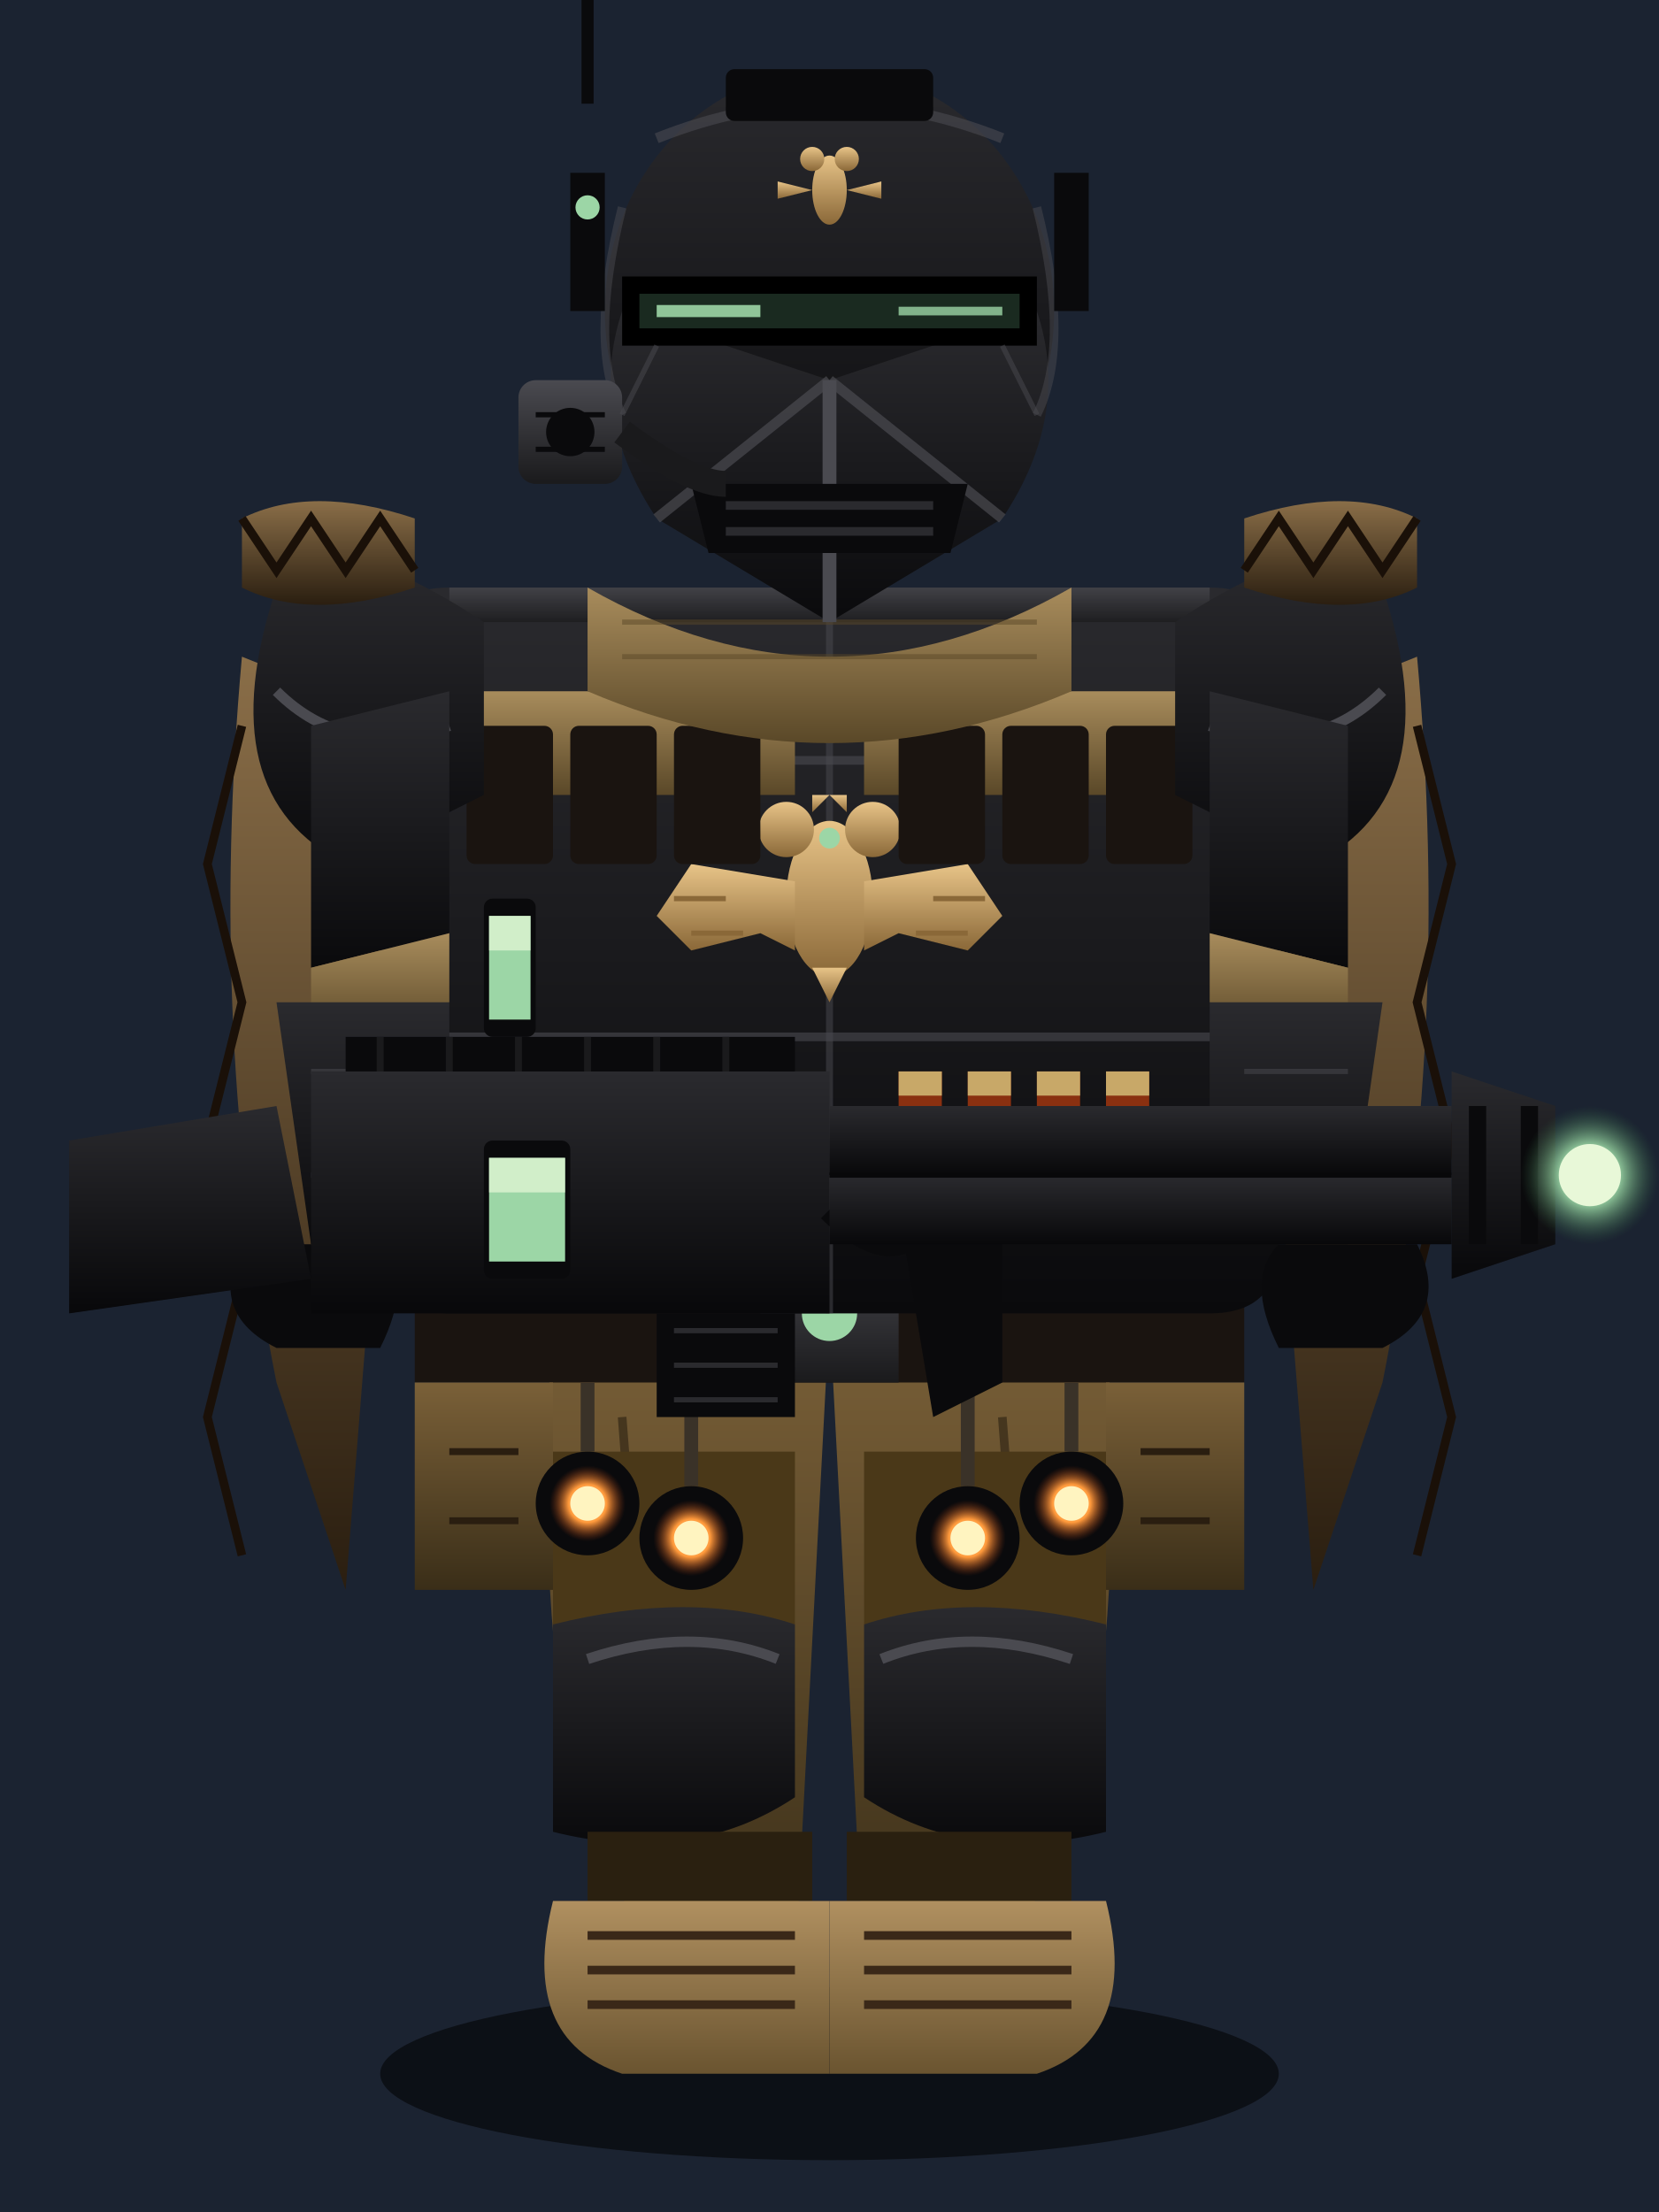
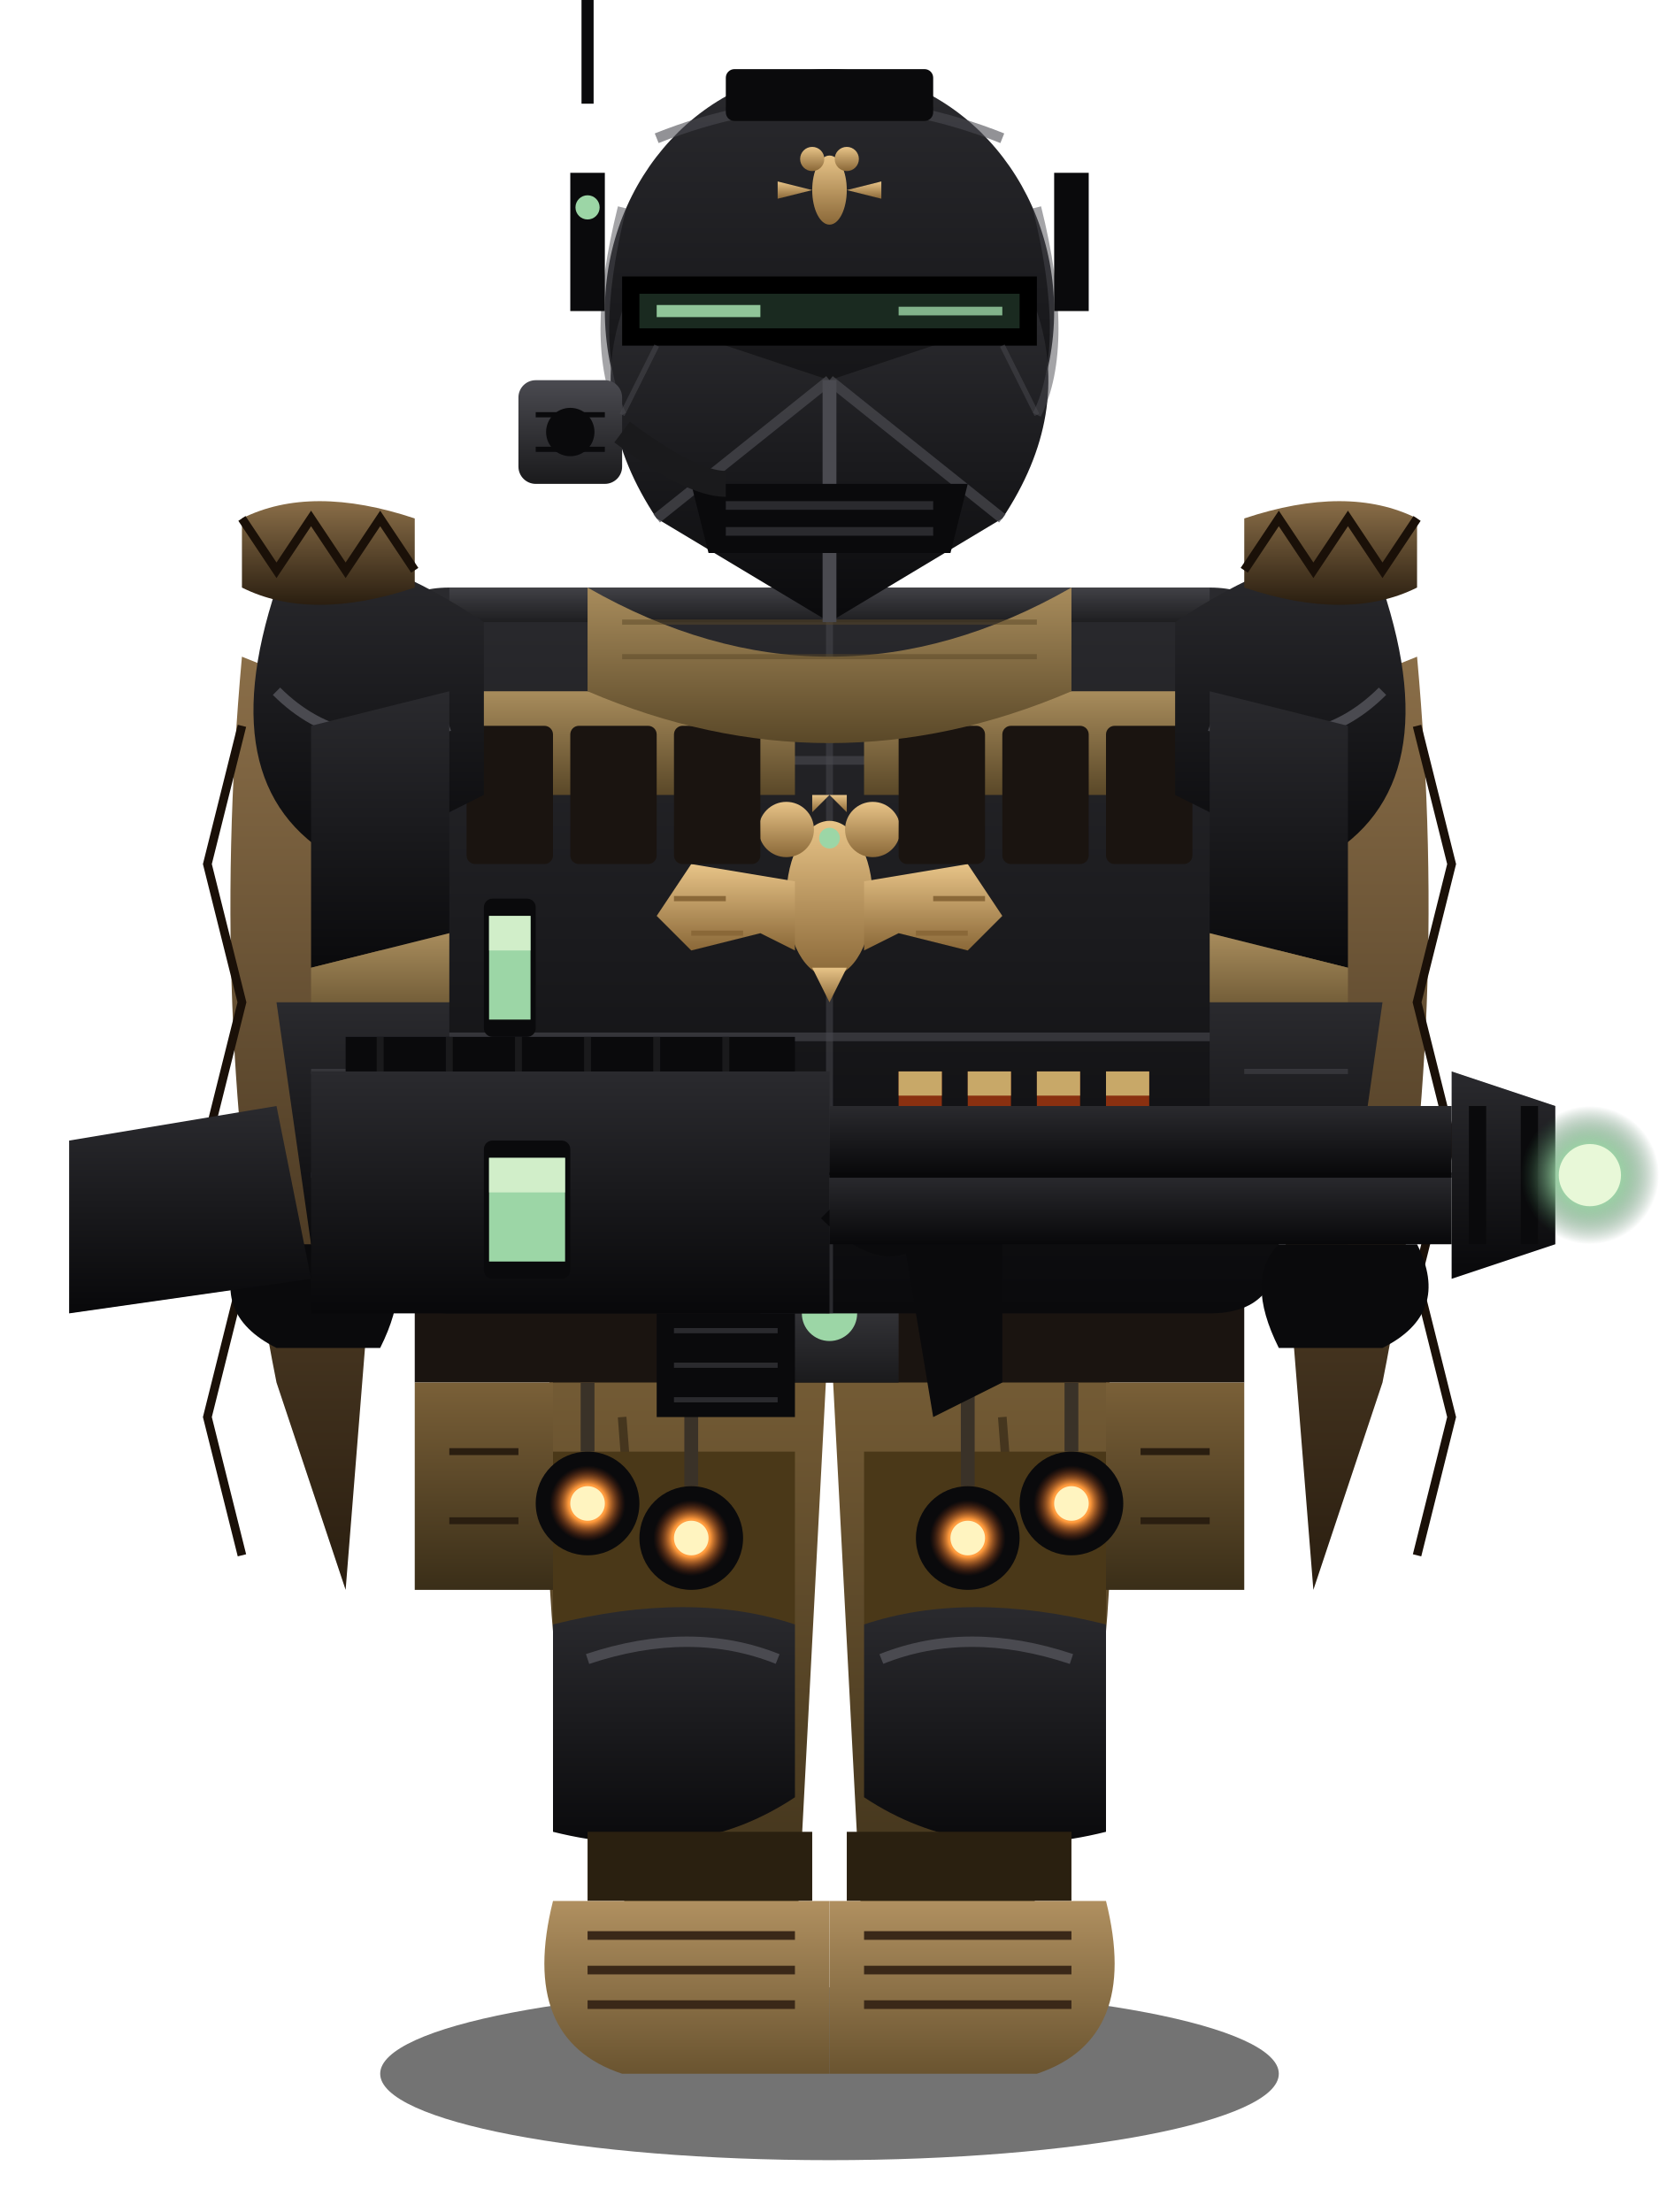
<svg xmlns="http://www.w3.org/2000/svg" viewBox="0 0 96 128">
  <defs>
    <linearGradient id="s-plate" x1="0" x2="0" y1="0" y2="1">
      <stop offset="0" stop-color="#2a2a2e" />
      <stop offset="1" stop-color="#0a0a0c" />
    </linearGradient>
    <linearGradient id="s-plate-hl" x1="0" x2="0" y1="0" y2="1">
      <stop offset="0" stop-color="#4a4a50" />
      <stop offset="1" stop-color="#1a1a1c" />
    </linearGradient>
    <linearGradient id="s-tan" x1="0" x2="0" y1="0" y2="1">
      <stop offset="0" stop-color="#a88c5c" />
      <stop offset="1" stop-color="#5a4828" />
    </linearGradient>
    <linearGradient id="s-tan-dark" x1="0" x2="0" y1="0" y2="1">
      <stop offset="0" stop-color="#7a6038" />
      <stop offset="1" stop-color="#3a2e18" />
    </linearGradient>
    <linearGradient id="s-boot" x1="0" x2="0" y1="0" y2="1">
      <stop offset="0" stop-color="#b09060" />
      <stop offset="1" stop-color="#6a5430" />
    </linearGradient>
    <linearGradient id="s-gold" x1="0" x2="0" y1="0" y2="1">
      <stop offset="0" stop-color="#e8c488" />
      <stop offset="1" stop-color="#8a6838" />
    </linearGradient>
    <linearGradient id="s-fur" x1="0" x2="0" y1="0" y2="1">
      <stop offset="0" stop-color="#8a6e48" />
      <stop offset="1" stop-color="#2a1e10" />
    </linearGradient>
    <linearGradient id="s-gun" x1="0" x2="0" y1="0" y2="1">
      <stop offset="0" stop-color="#2a2a2e" />
      <stop offset="1" stop-color="#08080a" />
    </linearGradient>
    <radialGradient id="s-alch" cx=".5" cy=".5" r=".5">
      <stop offset="0" stop-color="#e8f8d8" />
      <stop offset=".4" stop-color="#9cd6a6" />
      <stop offset="1" stop-color="#2a5a3a" stop-opacity="0" />
    </radialGradient>
    <radialGradient id="s-ember" cx=".5" cy=".5" r=".5">
      <stop offset="0" stop-color="#fff4c0" />
      <stop offset=".5" stop-color="#ff9a3c" />
      <stop offset="1" stop-color="#8a3010" stop-opacity="0" />
    </radialGradient>
  </defs>
-   <rect width="96" height="128" fill="#1b2331" />
  <ellipse cx="48" cy="120" rx="26" ry="5" fill="#000" opacity=".55" />
  <path d="M14 38 Q12 60 16 80 L20 92 L24 42 Z" fill="url(#s-fur)" />
  <path d="M82 38 Q84 60 80 80 L76 92 L72 42 Z" fill="url(#s-fur)" />
  <path d="M14 42 L12 50 L14 58 L12 66 L14 74 L12 82 L14 90" fill="none" stroke="#1a1008" stroke-width="0.5" />
  <path d="M82 42 L84 50 L82 58 L84 66 L82 74 L84 82 L82 90" fill="none" stroke="#1a1008" stroke-width="0.5" />
  <path d="M32 76 Q30 108 40 114 L46 114 L48 76 Z" fill="url(#s-tan-dark)" />
  <path d="M64 76 Q66 108 56 114 L50 114 L48 76 Z" fill="url(#s-tan-dark)" />
  <path d="M36 82 L38 108" stroke="#2a2010" stroke-width="0.5" opacity=".6" />
  <path d="M58 82 L60 108" stroke="#2a2010" stroke-width="0.5" opacity=".6" />
  <path d="M32 84 L46 84 L46 94 L32 94 Z" fill="#4a3818" />
  <path d="M64 84 L50 84 L50 94 L64 94 Z" fill="#4a3818" />
  <path d="M32 94 Q40 92 46 94 L46 104 Q40 108 32 106 Z" fill="url(#s-plate)" />
  <path d="M64 94 Q56 92 50 94 L50 104 Q56 108 64 106 Z" fill="url(#s-plate)" />
  <path d="M34 96 Q40 94 45 96" fill="none" stroke="#4a4a50" stroke-width="0.6" />
  <path d="M62 96 Q56 94 51 96" fill="none" stroke="#4a4a50" stroke-width="0.6" />
  <path d="M34 106 L47 106 L47 110 L34 110 Z" fill="#2a2010" />
  <path d="M62 106 L49 106 L49 110 L62 110 Z" fill="#2a2010" />
  <path d="M32 110 Q30 118 36 120 L48 120 L48 110 Z" fill="url(#s-boot)" />
  <path d="M64 110 Q66 118 60 120 L48 120 L48 110 Z" fill="url(#s-boot)" />
  <path d="M34 112 L46 112 M34 114 L46 114 M34 116 L46 116" stroke="#3a2818" stroke-width="0.5" />
  <path d="M50 112 L62 112 M50 114 L62 114 M50 116 L62 116" stroke="#3a2818" stroke-width="0.5" />
  <path d="M24 72 L72 72 L72 80 L24 80 Z" fill="#1a1410" />
  <rect x="44" y="72" width="8" height="8" fill="url(#s-plate-hl)" />
  <circle cx="48" cy="76" r="1.6" fill="#9cd6a6" />
  <path d="M24 80 L32 80 L32 92 L24 92 Z" fill="url(#s-tan-dark)" />
  <path d="M64 80 L72 80 L72 92 L64 92 Z" fill="url(#s-tan-dark)" />
  <path d="M26 84 L30 84 M26 88 L30 88" stroke="#2a1e10" stroke-width="0.4" />
  <path d="M66 84 L70 84 M66 88 L70 88" stroke="#2a1e10" stroke-width="0.4" />
  <g>
    <path d="M34 80 L34 84" stroke="#3a3228" stroke-width="0.8" />
    <circle cx="34" cy="87" r="3" fill="#0a0a0c" />
    <circle cx="34" cy="87" r="2.2" fill="url(#s-ember)" />
    <circle cx="34" cy="87" r="1" fill="#fff4c0" />
  </g>
  <g>
    <path d="M40 80 L40 86" stroke="#3a3228" stroke-width="0.8" />
    <circle cx="40" cy="89" r="3" fill="#0a0a0c" />
    <circle cx="40" cy="89" r="2.2" fill="url(#s-ember)" />
    <circle cx="40" cy="89" r="1" fill="#fff4c0" />
  </g>
  <g>
    <path d="M56 80 L56 86" stroke="#3a3228" stroke-width="0.8" />
    <circle cx="56" cy="89" r="3" fill="#0a0a0c" />
    <circle cx="56" cy="89" r="2.2" fill="url(#s-ember)" />
    <circle cx="56" cy="89" r="1" fill="#fff4c0" />
  </g>
  <g>
    <path d="M62 80 L62 84" stroke="#3a3228" stroke-width="0.8" />
    <circle cx="62" cy="87" r="3" fill="#0a0a0c" />
    <circle cx="62" cy="87" r="2.2" fill="url(#s-ember)" />
    <circle cx="62" cy="87" r="1" fill="#fff4c0" />
  </g>
  <path d="M22 38 Q22 34 26 34 L70 34 Q74 34 74 38 L74 72 Q74 76 70 76 L26 76 Q22 76 22 72 Z" fill="url(#s-plate)" />
  <path d="M26 34 L70 34 L70 36 L26 36 Z" fill="url(#s-plate-hl)" opacity=".7" />
  <path d="M22 44 L74 44" stroke="#4a4a50" stroke-width="0.5" opacity=".6" />
  <path d="M22 60 L74 60" stroke="#4a4a50" stroke-width="0.5" opacity=".6" />
  <path d="M48 34 L48 76" stroke="#4a4a50" stroke-width="0.4" opacity=".5" />
  <g transform="translate(48 52)">
    <ellipse cx="0" cy="0" rx="2.5" ry="4.5" fill="url(#s-gold)" />
    <circle cx="-2.5" cy="-4" r="1.6" fill="url(#s-gold)" />
    <circle cx="2.5" cy="-4" r="1.6" fill="url(#s-gold)" />
    <path d="M-4 -4.5 L-5 -4 L-4 -3.5 Z" fill="url(#s-gold)" />
    <path d="M4 -4.5 L5 -4 L4 -3.5 Z" fill="url(#s-gold)" />
    <path d="M-2 -1 L-8 -2 L-10 1 L-8 3 L-4 2 L-2 3 Z" fill="url(#s-gold)" />
    <path d="M2 -1 L8 -2 L10 1 L8 3 L4 2 L2 3 Z" fill="url(#s-gold)" />
    <path d="M-9 0 L-6 0 M-8 2 L-5 2" stroke="#8a6838" stroke-width="0.3" />
    <path d="M9 0 L6 0 M8 2 L5 2" stroke="#8a6838" stroke-width="0.3" />
    <path d="M-1 4 L0 6 L1 4 Z" fill="url(#s-gold)" />
    <path d="M-1 -6 L-1 -5 L0 -6 L1 -5 L1 -6 Z" fill="url(#s-gold)" />
    <circle cx="0" cy="-3.5" r="0.6" fill="#9cd6a6" />
  </g>
  <path d="M26 40 L46 40 L46 46 L26 46 Z" fill="url(#s-tan)" />
  <path d="M50 40 L70 40 L70 46 L50 46 Z" fill="url(#s-tan)" />
  <rect x="27" y="42" width="5" height="8" rx="0.5" fill="#1a1410" />
  <rect x="33" y="42" width="5" height="8" rx="0.5" fill="#1a1410" />
  <rect x="39" y="42" width="5" height="8" rx="0.5" fill="#1a1410" />
  <rect x="52" y="42" width="5" height="8" rx="0.5" fill="#1a1410" />
  <rect x="58" y="42" width="5" height="8" rx="0.5" fill="#1a1410" />
  <rect x="64" y="42" width="5" height="8" rx="0.5" fill="#1a1410" />
  <g>
    <rect x="30" y="62" width="2.5" height="5" fill="#8a3010" />
    <rect x="30" y="62" width="2.5" height="1.4" fill="#c8a868" />
  </g>
  <g>
    <rect x="34" y="62" width="2.5" height="5" fill="#8a3010" />
    <rect x="34" y="62" width="2.5" height="1.4" fill="#c8a868" />
  </g>
  <g>
    <rect x="38" y="62" width="2.5" height="5" fill="#8a3010" />
    <rect x="38" y="62" width="2.5" height="1.4" fill="#c8a868" />
  </g>
  <g>
    <rect x="42" y="62" width="2.5" height="5" fill="#8a3010" />
    <rect x="42" y="62" width="2.5" height="1.4" fill="#c8a868" />
  </g>
  <g>
    <rect x="52" y="62" width="2.5" height="5" fill="#8a3010" />
    <rect x="52" y="62" width="2.5" height="1.4" fill="#c8a868" />
  </g>
  <g>
    <rect x="56" y="62" width="2.5" height="5" fill="#8a3010" />
    <rect x="56" y="62" width="2.5" height="1.4" fill="#c8a868" />
  </g>
  <g>
    <rect x="60" y="62" width="2.5" height="5" fill="#8a3010" />
    <rect x="60" y="62" width="2.5" height="1.4" fill="#c8a868" />
  </g>
  <g>
    <rect x="64" y="62" width="2.5" height="5" fill="#8a3010" />
    <rect x="64" y="62" width="2.5" height="1.4" fill="#c8a868" />
  </g>
  <rect x="28" y="52" width="3" height="8" rx="0.5" fill="#0a0a0c" />
  <rect x="28.3" y="53" width="2.4" height="6" fill="#9cd6a6" />
  <rect x="28.3" y="53" width="2.4" height="2" fill="#e8f8d8" opacity=".7" />
  <path d="M16 34 Q12 46 20 50 L28 46 L28 36 Q22 32 18 32 Q16 32 16 34 Z" fill="url(#s-plate)" />
  <path d="M80 34 Q84 46 76 50 L68 46 L68 36 Q74 32 78 32 Q80 32 80 34 Z" fill="url(#s-plate)" />
  <path d="M16 40 Q20 44 26 42" fill="none" stroke="#4a4a50" stroke-width="0.6" />
  <path d="M80 40 Q76 44 70 42" fill="none" stroke="#4a4a50" stroke-width="0.6" />
  <circle cx="22" cy="44" r="1.6" fill="#0a0a0c" />
  <path d="M22 43 L21 45 L22 45.5 L23 45 Z" fill="url(#s-gold)" />
  <circle cx="74" cy="44" r="1.6" fill="#0a0a0c" />
  <path d="M74 43 L73 45 L74 45.5 L75 45 Z" fill="url(#s-gold)" />
  <path d="M14 34 Q18 36 24 34 L24 30 Q18 28 14 30 Z" fill="url(#s-fur)" />
  <path d="M82 34 Q78 36 72 34 L72 30 Q78 28 82 30 Z" fill="url(#s-fur)" />
  <path d="M14 30 L16 33 L18 30 L20 33 L22 30 L24 33" fill="none" stroke="#1a1008" stroke-width="0.5" />
  <path d="M72 33 L74 30 L76 33 L78 30 L80 33 L82 30" fill="none" stroke="#1a1008" stroke-width="0.5" />
  <path d="M34 34 Q48 42 62 34 L62 40 Q48 46 34 40 Z" fill="url(#s-tan)" />
  <path d="M36 36 L60 36 M36 38 L60 38" stroke="#5a4828" stroke-width="0.3" opacity=".5" />
  <ellipse cx="48" cy="18" rx="13" ry="14" fill="url(#s-plate)" />
  <path d="M36 18 Q34 24 38 30 L48 36 L58 30 Q62 24 60 18 L48 22 Z" fill="url(#s-plate)" />
  <path d="M48 22 L48 36" stroke="#4a4a50" stroke-width="0.8" />
  <path d="M38 30 L48 22" stroke="#4a4a50" stroke-width="0.6" opacity=".7" />
  <path d="M58 30 L48 22" stroke="#4a4a50" stroke-width="0.6" opacity=".7" />
  <path d="M38 8 Q48 4 58 8" fill="none" stroke="#4a4a50" stroke-width="0.6" opacity=".6" />
  <path d="M36 12 Q34 20 36 24" fill="none" stroke="#4a4a50" stroke-width="0.5" opacity=".5" />
  <path d="M60 12 Q62 20 60 24" fill="none" stroke="#4a4a50" stroke-width="0.5" opacity=".5" />
  <path d="M36 16 L60 16 L60 20 L36 20 Z" fill="#000" />
  <rect x="37" y="17" width="22" height="2" fill="#1a2a20" />
  <path d="M38 18 L44 18" stroke="#9cd6a6" stroke-width="0.7" opacity=".9" />
  <path d="M52 18 L58 18" stroke="#9cd6a6" stroke-width="0.5" opacity=".8" />
  <path d="M40 28 L56 28 L55 32 L41 32 Z" fill="#0a0a0c" />
  <rect x="42" y="29" width="12" height="0.5" fill="#2a2a2e" />
  <rect x="42" y="30.5" width="12" height="0.5" fill="#2a2a2e" />
  <rect x="30" y="22" width="6" height="6" rx="1" fill="url(#s-plate-hl)" />
  <circle cx="33" cy="25" r="1.4" fill="#0a0a0c" />
  <path d="M31 24 L35 24 M31 26 L35 26" stroke="#0a0a0c" stroke-width="0.3" />
  <path d="M36 25 Q40 28 42 28" fill="none" stroke="#1a1a1c" stroke-width="1.5" />
  <rect x="33" y="10" width="2" height="8" fill="#0a0a0c" />
  <rect x="61" y="10" width="2" height="8" fill="#0a0a0c" />
  <path d="M34 6 L34 -2" stroke="#0a0a0c" stroke-width="0.7" />
  <circle cx="34" cy="12" r="0.7" fill="#9cd6a6" />
  <rect x="42" y="4" width="12" height="3" rx="0.5" fill="#0a0a0c" />
  <g transform="translate(48 11)">
    <ellipse cx="0" cy="0" rx="1" ry="2" fill="url(#s-gold)" />
    <circle cx="-1" cy="-1.8" r="0.7" fill="url(#s-gold)" />
    <circle cx="1" cy="-1.8" r="0.7" fill="url(#s-gold)" />
    <path d="M-1 0 L-3 -0.5 L-3 0.5 Z" fill="url(#s-gold)" />
    <path d="M1 0 L3 -0.5 L3 0.5 Z" fill="url(#s-gold)" />
  </g>
  <path d="M38 20 L36 24" stroke="#4a4a50" stroke-width="0.3" opacity=".5" />
  <path d="M58 20 L60 24" stroke="#4a4a50" stroke-width="0.3" opacity=".5" />
  <path d="M18 42 L26 40 L26 54 L18 56 Z" fill="url(#s-plate)" />
  <path d="M78 42 L70 40 L70 54 L78 56 Z" fill="url(#s-plate)" />
  <path d="M18 56 L26 54 L26 58 L18 60 Z" fill="url(#s-tan)" />
  <path d="M78 56 L70 54 L70 58 L78 60 Z" fill="url(#s-tan)" />
  <path d="M16 58 L26 58 L26 72 L18 72 Z" fill="url(#s-plate)" />
  <path d="M80 58 L70 58 L70 72 L78 72 Z" fill="url(#s-plate)" />
  <path d="M18 62 L24 62 M18 68 L24 68" stroke="#4a4a50" stroke-width="0.3" opacity=".5" />
  <path d="M72 62 L78 62 M72 68 L78 68" stroke="#4a4a50" stroke-width="0.3" opacity=".5" />
  <path d="M14 72 Q12 76 16 78 L22 78 Q24 74 22 72 Z" fill="#0a0a0c" />
  <path d="M82 72 Q84 76 80 78 L74 78 Q72 74 74 72 Z" fill="#0a0a0c" />
  <path d="M4 66 L16 64 L18 74 L4 76 Z" fill="url(#s-gun)" />
  <path d="M18 62 L48 62 L48 76 L18 76 Z" fill="url(#s-gun)" />
  <rect x="28" y="66" width="5" height="8" rx="0.5" fill="#0a0a0c" />
  <rect x="28.3" y="67" width="4.4" height="6" fill="#9cd6a6" />
  <rect x="28.3" y="67" width="4.4" height="2" fill="#e8f8d8" opacity=".7" />
  <rect x="20" y="60" width="26" height="2" fill="#0a0a0c" />
  <path d="M22 60 L22 62 M26 60 L26 62 M30 60 L30 62 M34 60 L34 62 M38 60 L38 62 M42 60 L42 62" stroke="#1a1a1c" stroke-width="0.4" />
  <path d="M38 76 L46 76 L46 82 L38 82 Z" fill="#0a0a0c" />
  <path d="M39 77 L45 77 M39 79 L45 79 M39 81 L45 81" stroke="#2a2a2e" stroke-width="0.3" />
  <path d="M48 70 Q52 74 54 70" fill="none" stroke="#0a0a0c" stroke-width="1.4" />
  <path d="M52 70 L58 70 L58 80 L54 82 Z" fill="#0a0a0c" />
  <rect x="48" y="64" width="36" height="4" fill="url(#s-gun)" />
  <rect x="48" y="68" width="36" height="4" fill="url(#s-gun)" />
  <path d="M48 68 L84 68" stroke="#08080a" stroke-width="0.3" />
  <path d="M84 62 L90 64 L90 72 L84 74 Z" fill="url(#s-gun)" />
  <rect x="85" y="64" width="1" height="8" fill="#0a0a0c" />
  <rect x="88" y="64" width="1" height="8" fill="#0a0a0c" />
  <circle cx="92" cy="68" r="4" fill="url(#s-alch)" />
  <circle cx="92" cy="68" r="1.8" fill="#e8f8d8" />
</svg>
